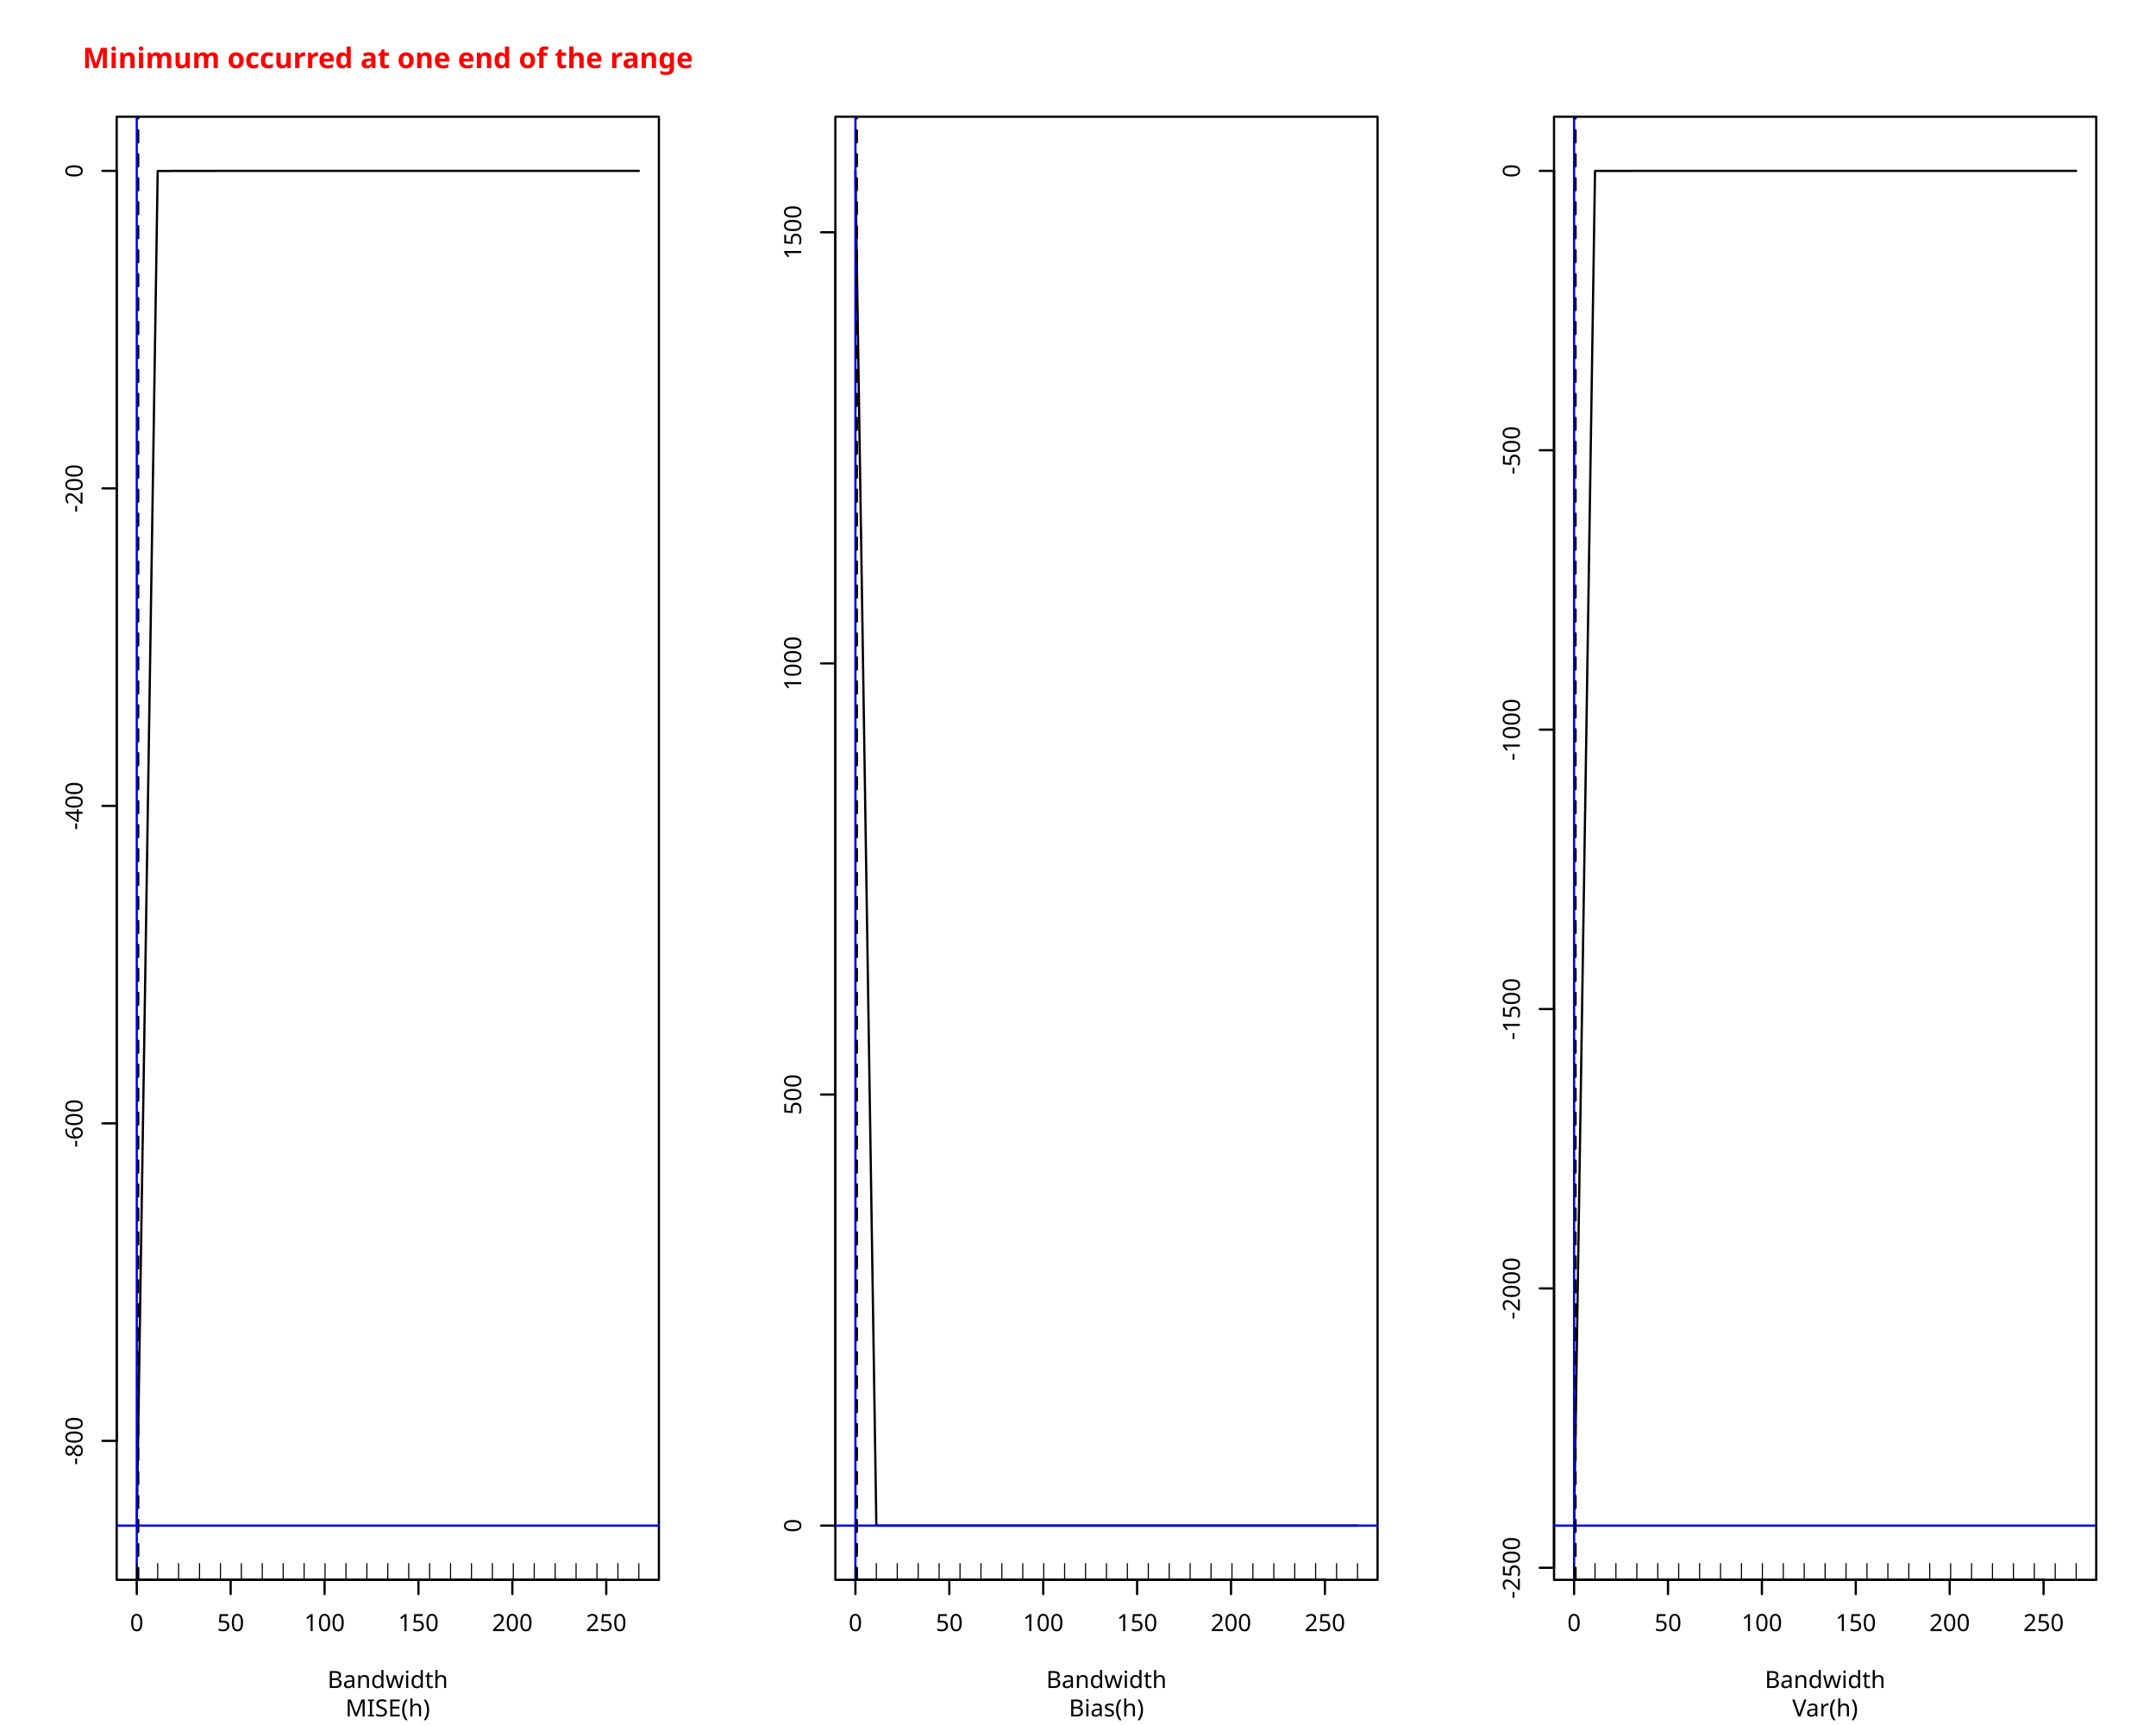
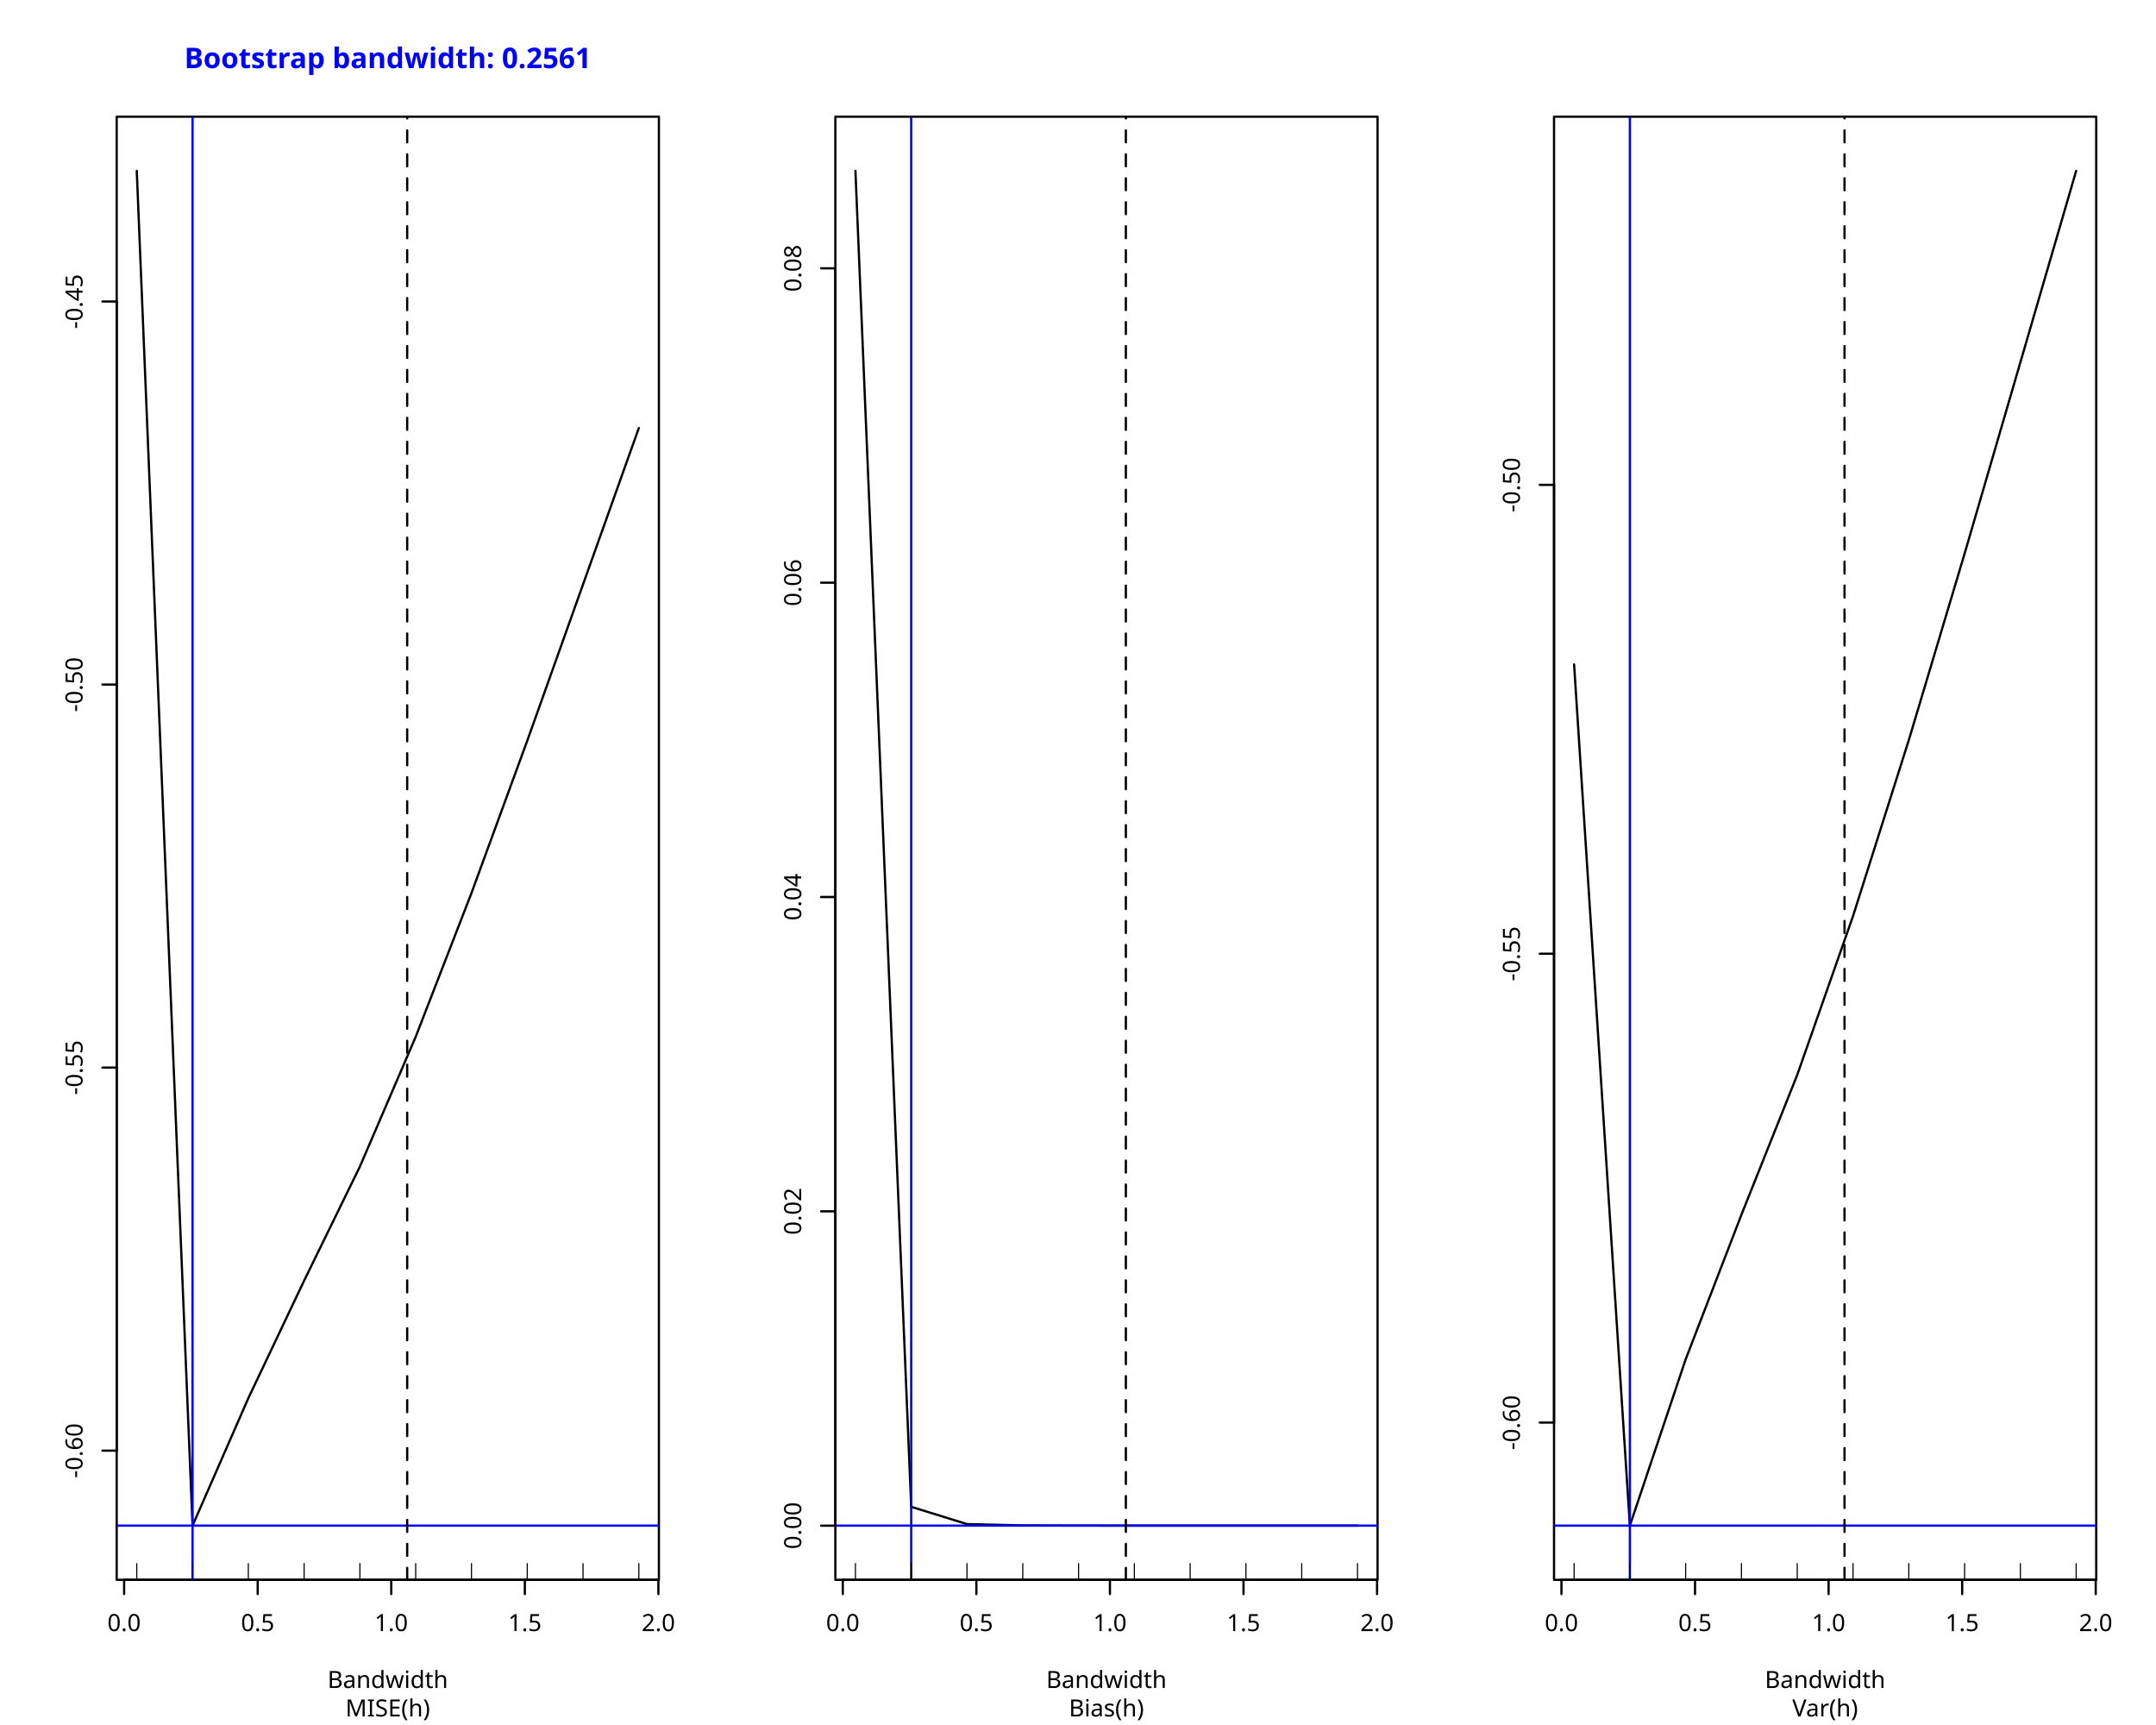
<svg xmlns="http://www.w3.org/2000/svg" class="svglite" data-engine-version="2.0" width="720.00pt" height="576.00pt" viewBox="0 0 720.00 576.00">
  <defs>
    <style type="text/css">
    .svglite line, .svglite polyline, .svglite polygon, .svglite path, .svglite rect, .svglite circle {
      fill: none;
      stroke: #000000;
      stroke-linecap: round;
      stroke-linejoin: round;
      stroke-miterlimit: 10.00;
    }
  </style>
  </defs>
  <rect width="100%" height="100%" style="stroke: none; fill: #FFFFFF;" />
  <defs>
    <clipPath id="cpMC4wMHw3MjAuMDB8MC4wMHw1NzYuMDA=">
      <rect x="0.00" y="0.00" width="720.00" height="576.00" />
    </clipPath>
  </defs>
  <g clip-path="url(#cpMC4wMHw3MjAuMDB8MC4wMHw1NzYuMDA=)">
</g>
  <defs>
    <clipPath id="cpMzguOTd8MjIwLjA0fDM4Ljk3fDUyNy41Mw==">
      <rect x="38.97" y="38.97" width="181.08" height="488.56" />
    </clipPath>
  </defs>
  <g clip-path="url(#cpMzguOTd8MjIwLjA0fDM4Ljk3fDUyNy41Mw==)">
-     <polyline points="45.67,509.43 52.66,57.10 59.64,57.07 66.63,57.07 73.62,57.06 80.60,57.06 87.59,57.06 94.57,57.06 101.56,57.06 108.55,57.06 115.53,57.06 122.52,57.06 129.50,57.06 136.49,57.06 143.48,57.06 150.46,57.06 157.45,57.06 164.43,57.06 171.42,57.06 178.41,57.06 185.39,57.06 192.38,57.06 199.36,57.06 206.35,57.06 213.34,57.06 " style="stroke-width: 0.75;" />
-   </g>
-   <g clip-path="url(#cpMC4wMHw3MjAuMDB8MC4wMHw1NzYuMDA=)">
-     <line x1="45.67" y1="527.53" x2="202.46" y2="527.53" style="stroke-width: 0.75;" />
-     <line x1="45.67" y1="527.53" x2="45.67" y2="532.28" style="stroke-width: 0.75;" />
-     <line x1="77.03" y1="527.53" x2="77.03" y2="532.28" style="stroke-width: 0.75;" />
-     <line x1="108.39" y1="527.53" x2="108.39" y2="532.28" style="stroke-width: 0.75;" />
-     <line x1="139.74" y1="527.53" x2="139.74" y2="532.28" style="stroke-width: 0.75;" />
-     <line x1="171.10" y1="527.53" x2="171.10" y2="532.28" style="stroke-width: 0.75;" />
-     <line x1="202.46" y1="527.53" x2="202.46" y2="532.28" style="stroke-width: 0.75;" />
-     <text x="45.67" y="544.64" text-anchor="middle" style="font-size: 7.92px; font-family: sans;" textLength="4.41px" lengthAdjust="spacingAndGlyphs">0</text>
-     <text x="77.03" y="544.64" text-anchor="middle" style="font-size: 7.92px; font-family: sans;" textLength="8.81px" lengthAdjust="spacingAndGlyphs">50</text>
-     <text x="108.39" y="544.64" text-anchor="middle" style="font-size: 7.92px; font-family: sans;" textLength="13.22px" lengthAdjust="spacingAndGlyphs">100</text>
-     <text x="139.74" y="544.64" text-anchor="middle" style="font-size: 7.92px; font-family: sans;" textLength="13.22px" lengthAdjust="spacingAndGlyphs">150</text>
-     <text x="171.10" y="544.64" text-anchor="middle" style="font-size: 7.92px; font-family: sans;" textLength="13.22px" lengthAdjust="spacingAndGlyphs">200</text>
-     <text x="202.46" y="544.64" text-anchor="middle" style="font-size: 7.92px; font-family: sans;" textLength="13.22px" lengthAdjust="spacingAndGlyphs">250</text>
-     <line x1="38.97" y1="481.13" x2="38.97" y2="57.06" style="stroke-width: 0.75;" />
-     <line x1="38.97" y1="481.13" x2="34.21" y2="481.13" style="stroke-width: 0.75;" />
-     <line x1="38.97" y1="375.11" x2="34.21" y2="375.11" style="stroke-width: 0.75;" />
-     <line x1="38.97" y1="269.10" x2="34.21" y2="269.10" style="stroke-width: 0.75;" />
-     <line x1="38.97" y1="163.08" x2="34.21" y2="163.08" style="stroke-width: 0.75;" />
-     <line x1="38.97" y1="57.06" x2="34.21" y2="57.06" style="stroke-width: 0.75;" />
-     <text transform="translate(27.56,481.13) rotate(-90)" text-anchor="middle" style="font-size: 7.92px; font-family: sans;" textLength="15.85px" lengthAdjust="spacingAndGlyphs">-800</text>
-     <text transform="translate(27.56,375.11) rotate(-90)" text-anchor="middle" style="font-size: 7.92px; font-family: sans;" textLength="15.85px" lengthAdjust="spacingAndGlyphs">-600</text>
-     <text transform="translate(27.56,269.10) rotate(-90)" text-anchor="middle" style="font-size: 7.92px; font-family: sans;" textLength="15.85px" lengthAdjust="spacingAndGlyphs">-400</text>
-     <text transform="translate(27.56,163.08) rotate(-90)" text-anchor="middle" style="font-size: 7.92px; font-family: sans;" textLength="15.85px" lengthAdjust="spacingAndGlyphs">-200</text>
-     <text transform="translate(27.56,57.06) rotate(-90)" text-anchor="middle" style="font-size: 7.92px; font-family: sans;" textLength="4.41px" lengthAdjust="spacingAndGlyphs">0</text>
+     <polyline points="45.67,57.06 64.30,509.43 82.93,466.88 101.56,427.63 120.19,389.53 138.82,346.21 157.45,298.20 176.08,247.33 194.71,195.13 213.34,142.92 " style="stroke-width: 0.75;" />
+   </g>
+   <g clip-path="url(#cpMC4wMHw3MjAuMDB8MC4wMHw1NzYuMDA=)">
+     <line x1="41.45" y1="527.53" x2="219.87" y2="527.53" style="stroke-width: 0.75;" />
+     <line x1="41.45" y1="527.53" x2="41.45" y2="532.28" style="stroke-width: 0.75;" />
+     <line x1="86.06" y1="527.53" x2="86.06" y2="532.28" style="stroke-width: 0.75;" />
+     <line x1="130.66" y1="527.53" x2="130.66" y2="532.28" style="stroke-width: 0.75;" />
+     <line x1="175.27" y1="527.53" x2="175.27" y2="532.28" style="stroke-width: 0.75;" />
+     <line x1="219.87" y1="527.53" x2="219.87" y2="532.28" style="stroke-width: 0.75;" />
+     <text x="41.45" y="544.64" text-anchor="middle" style="font-size: 7.92px; font-family: sans;" textLength="11.01px" lengthAdjust="spacingAndGlyphs">0.0</text>
+     <text x="86.06" y="544.64" text-anchor="middle" style="font-size: 7.92px; font-family: sans;" textLength="11.01px" lengthAdjust="spacingAndGlyphs">0.5</text>
+     <text x="130.66" y="544.64" text-anchor="middle" style="font-size: 7.92px; font-family: sans;" textLength="11.01px" lengthAdjust="spacingAndGlyphs">1.0</text>
+     <text x="175.27" y="544.64" text-anchor="middle" style="font-size: 7.92px; font-family: sans;" textLength="11.01px" lengthAdjust="spacingAndGlyphs">1.5</text>
+     <text x="219.87" y="544.64" text-anchor="middle" style="font-size: 7.92px; font-family: sans;" textLength="11.01px" lengthAdjust="spacingAndGlyphs">2.0</text>
+     <line x1="38.97" y1="484.38" x2="38.97" y2="100.68" style="stroke-width: 0.75;" />
+     <line x1="38.97" y1="484.38" x2="34.21" y2="484.38" style="stroke-width: 0.75;" />
+     <line x1="38.97" y1="356.48" x2="34.21" y2="356.48" style="stroke-width: 0.75;" />
+     <line x1="38.97" y1="228.58" x2="34.21" y2="228.58" style="stroke-width: 0.75;" />
+     <line x1="38.97" y1="100.68" x2="34.21" y2="100.68" style="stroke-width: 0.75;" />
+     <text transform="translate(27.56,484.38) rotate(-90)" text-anchor="middle" style="font-size: 7.92px; font-family: sans;" textLength="18.05px" lengthAdjust="spacingAndGlyphs">-0.60</text>
+     <text transform="translate(27.56,356.48) rotate(-90)" text-anchor="middle" style="font-size: 7.92px; font-family: sans;" textLength="18.05px" lengthAdjust="spacingAndGlyphs">-0.55</text>
+     <text transform="translate(27.56,228.58) rotate(-90)" text-anchor="middle" style="font-size: 7.92px; font-family: sans;" textLength="18.05px" lengthAdjust="spacingAndGlyphs">-0.50</text>
+     <text transform="translate(27.56,100.68) rotate(-90)" text-anchor="middle" style="font-size: 7.92px; font-family: sans;" textLength="18.05px" lengthAdjust="spacingAndGlyphs">-0.45</text>
    <polygon points="38.97,527.53 220.04,527.53 220.04,38.97 38.97,38.97 " style="stroke-width: 0.75; fill: none;" />
  </g>
  <defs>
    <clipPath id="cpMC4wMHwyNDAuMDB8MC4wMHw1NzYuMDA=">
      <rect x="0.00" y="0.00" width="240.00" height="576.00" />
    </clipPath>
  </defs>
  <g clip-path="url(#cpMC4wMHwyNDAuMDB8MC4wMHw1NzYuMDA=)">
    <text x="129.50" y="573.15" text-anchor="middle" style="font-size: 7.92px; font-family: sans;" textLength="29.05px" lengthAdjust="spacingAndGlyphs">MISE(h)</text>
    <text x="129.50" y="563.64" text-anchor="middle" style="font-size: 7.92px; font-family: sans;" textLength="36.99px" lengthAdjust="spacingAndGlyphs">Bandwidth</text>
  </g>
  <g clip-path="url(#cpMzguOTd8MjIwLjA0fDM4Ljk3fDUyNy41Mw==)">
    <line x1="38.97" y1="509.43" x2="220.04" y2="509.43" style="stroke-width: 0.75; stroke: #0000FF;" />
-     <line x1="45.67" y1="527.53" x2="45.67" y2="38.97" style="stroke-width: 0.75; stroke: #0000FF;" />
-     <line x1="46.16" y1="527.53" x2="46.16" y2="38.97" style="stroke-width: 0.75; stroke-dasharray: 4.00,4.00;" />
+     <line x1="64.30" y1="527.53" x2="64.30" y2="38.97" style="stroke-width: 0.75; stroke: #0000FF;" />
+     <line x1="135.98" y1="527.53" x2="135.98" y2="38.97" style="stroke-width: 0.75; stroke-dasharray: 4.00,4.00;" />
  </g>
  <g clip-path="url(#cpMC4wMHw3MjAuMDB8MC4wMHw1NzYuMDA=)">
    <line x1="45.67" y1="527.53" x2="45.67" y2="522.10" style="stroke-width: 0.38;" />
-     <line x1="52.66" y1="527.53" x2="52.66" y2="522.10" style="stroke-width: 0.38;" />
-     <line x1="59.64" y1="527.53" x2="59.64" y2="522.10" style="stroke-width: 0.38;" />
-     <line x1="66.63" y1="527.53" x2="66.63" y2="522.10" style="stroke-width: 0.38;" />
-     <line x1="73.62" y1="527.53" x2="73.62" y2="522.10" style="stroke-width: 0.38;" />
-     <line x1="80.60" y1="527.53" x2="80.60" y2="522.10" style="stroke-width: 0.38;" />
-     <line x1="87.59" y1="527.53" x2="87.59" y2="522.10" style="stroke-width: 0.38;" />
-     <line x1="94.57" y1="527.53" x2="94.57" y2="522.10" style="stroke-width: 0.38;" />
+     <line x1="64.30" y1="527.53" x2="64.30" y2="522.10" style="stroke-width: 0.38;" />
+     <line x1="82.93" y1="527.53" x2="82.93" y2="522.10" style="stroke-width: 0.38;" />
    <line x1="101.56" y1="527.53" x2="101.56" y2="522.10" style="stroke-width: 0.38;" />
-     <line x1="108.55" y1="527.53" x2="108.55" y2="522.10" style="stroke-width: 0.38;" />
-     <line x1="115.53" y1="527.53" x2="115.53" y2="522.10" style="stroke-width: 0.38;" />
-     <line x1="122.52" y1="527.53" x2="122.52" y2="522.10" style="stroke-width: 0.38;" />
-     <line x1="129.50" y1="527.53" x2="129.50" y2="522.10" style="stroke-width: 0.38;" />
-     <line x1="136.49" y1="527.53" x2="136.49" y2="522.10" style="stroke-width: 0.38;" />
-     <line x1="143.48" y1="527.53" x2="143.48" y2="522.10" style="stroke-width: 0.38;" />
-     <line x1="150.46" y1="527.53" x2="150.46" y2="522.10" style="stroke-width: 0.38;" />
+     <line x1="120.19" y1="527.53" x2="120.19" y2="522.10" style="stroke-width: 0.38;" />
+     <line x1="138.82" y1="527.53" x2="138.82" y2="522.10" style="stroke-width: 0.38;" />
    <line x1="157.45" y1="527.53" x2="157.45" y2="522.10" style="stroke-width: 0.38;" />
-     <line x1="164.43" y1="527.53" x2="164.43" y2="522.10" style="stroke-width: 0.38;" />
-     <line x1="171.42" y1="527.53" x2="171.42" y2="522.10" style="stroke-width: 0.38;" />
-     <line x1="178.41" y1="527.53" x2="178.41" y2="522.10" style="stroke-width: 0.38;" />
-     <line x1="185.39" y1="527.53" x2="185.39" y2="522.10" style="stroke-width: 0.38;" />
-     <line x1="192.38" y1="527.53" x2="192.38" y2="522.10" style="stroke-width: 0.38;" />
-     <line x1="199.36" y1="527.53" x2="199.36" y2="522.10" style="stroke-width: 0.38;" />
-     <line x1="206.35" y1="527.53" x2="206.35" y2="522.10" style="stroke-width: 0.38;" />
+     <line x1="176.08" y1="527.53" x2="176.08" y2="522.10" style="stroke-width: 0.38;" />
+     <line x1="194.71" y1="527.53" x2="194.71" y2="522.10" style="stroke-width: 0.38;" />
    <line x1="213.34" y1="527.53" x2="213.34" y2="522.10" style="stroke-width: 0.38;" />
  </g>
  <g clip-path="url(#cpMC4wMHwyNDAuMDB8MC4wMHw1NzYuMDA=)">
-     <text x="129.50" y="22.75" text-anchor="middle" style="font-size: 9.50px; font-weight: bold; fill: #FF0000; font-family: sans;" textLength="179.11px" lengthAdjust="spacingAndGlyphs">Minimum occurred at one end of the range</text>
+     <text x="129.50" y="22.75" text-anchor="middle" style="font-size: 9.50px; font-weight: bold; fill: #0000FF; font-family: sans;" textLength="121.01px" lengthAdjust="spacingAndGlyphs">Bootstrap bandwidth: 0.2561</text>
  </g>
  <defs>
    <clipPath id="cpMjc4Ljk3fDQ2MC4wNHwzOC45N3w1MjcuNTM=">
      <rect x="278.97" y="38.97" width="181.08" height="488.56" />
    </clipPath>
  </defs>
  <g clip-path="url(#cpMjc4Ljk3fDQ2MC4wNHwzOC45N3w1MjcuNTM=)">
-     <polyline points="285.67,57.06 292.66,509.43 299.64,509.43 306.63,509.43 313.62,509.43 320.60,509.43 327.59,509.43 334.57,509.43 341.56,509.43 348.55,509.43 355.53,509.43 362.52,509.43 369.50,509.43 376.49,509.43 383.48,509.43 390.46,509.43 397.45,509.43 404.43,509.43 411.42,509.43 418.41,509.43 425.39,509.43 432.38,509.43 439.36,509.43 446.35,509.43 453.34,509.43 " style="stroke-width: 0.75;" />
-   </g>
-   <g clip-path="url(#cpMC4wMHw3MjAuMDB8MC4wMHw1NzYuMDA=)">
-     <line x1="285.67" y1="527.53" x2="442.46" y2="527.53" style="stroke-width: 0.75;" />
-     <line x1="285.67" y1="527.53" x2="285.67" y2="532.28" style="stroke-width: 0.75;" />
-     <line x1="317.03" y1="527.53" x2="317.03" y2="532.28" style="stroke-width: 0.75;" />
-     <line x1="348.39" y1="527.53" x2="348.39" y2="532.28" style="stroke-width: 0.75;" />
-     <line x1="379.74" y1="527.53" x2="379.74" y2="532.28" style="stroke-width: 0.75;" />
-     <line x1="411.10" y1="527.53" x2="411.10" y2="532.28" style="stroke-width: 0.75;" />
-     <line x1="442.46" y1="527.53" x2="442.46" y2="532.28" style="stroke-width: 0.75;" />
-     <text x="285.67" y="544.64" text-anchor="middle" style="font-size: 7.92px; font-family: sans;" textLength="4.41px" lengthAdjust="spacingAndGlyphs">0</text>
-     <text x="317.03" y="544.64" text-anchor="middle" style="font-size: 7.92px; font-family: sans;" textLength="8.81px" lengthAdjust="spacingAndGlyphs">50</text>
-     <text x="348.39" y="544.64" text-anchor="middle" style="font-size: 7.92px; font-family: sans;" textLength="13.22px" lengthAdjust="spacingAndGlyphs">100</text>
-     <text x="379.74" y="544.64" text-anchor="middle" style="font-size: 7.92px; font-family: sans;" textLength="13.22px" lengthAdjust="spacingAndGlyphs">150</text>
-     <text x="411.10" y="544.64" text-anchor="middle" style="font-size: 7.92px; font-family: sans;" textLength="13.22px" lengthAdjust="spacingAndGlyphs">200</text>
-     <text x="442.46" y="544.64" text-anchor="middle" style="font-size: 7.92px; font-family: sans;" textLength="13.22px" lengthAdjust="spacingAndGlyphs">250</text>
-     <line x1="278.97" y1="509.43" x2="278.97" y2="77.56" style="stroke-width: 0.75;" />
-     <line x1="278.97" y1="509.43" x2="274.21" y2="509.43" style="stroke-width: 0.75;" />
-     <line x1="278.97" y1="365.48" x2="274.21" y2="365.48" style="stroke-width: 0.75;" />
-     <line x1="278.97" y1="221.52" x2="274.21" y2="221.52" style="stroke-width: 0.75;" />
-     <line x1="278.97" y1="77.56" x2="274.21" y2="77.56" style="stroke-width: 0.75;" />
-     <text transform="translate(267.56,509.43) rotate(-90)" text-anchor="middle" style="font-size: 7.92px; font-family: sans;" textLength="4.41px" lengthAdjust="spacingAndGlyphs">0</text>
-     <text transform="translate(267.56,365.48) rotate(-90)" text-anchor="middle" style="font-size: 7.92px; font-family: sans;" textLength="13.22px" lengthAdjust="spacingAndGlyphs">500</text>
-     <text transform="translate(267.56,221.52) rotate(-90)" text-anchor="middle" style="font-size: 7.92px; font-family: sans;" textLength="17.62px" lengthAdjust="spacingAndGlyphs">1000</text>
-     <text transform="translate(267.56,77.56) rotate(-90)" text-anchor="middle" style="font-size: 7.92px; font-family: sans;" textLength="17.62px" lengthAdjust="spacingAndGlyphs">1500</text>
+     <polyline points="285.67,57.06 304.30,503.14 322.93,508.92 341.56,509.36 360.19,509.41 378.82,509.42 397.45,509.43 416.08,509.43 434.71,509.43 453.34,509.43 " style="stroke-width: 0.75;" />
+   </g>
+   <g clip-path="url(#cpMC4wMHw3MjAuMDB8MC4wMHw1NzYuMDA=)">
+     <line x1="281.45" y1="527.53" x2="459.87" y2="527.53" style="stroke-width: 0.75;" />
+     <line x1="281.45" y1="527.53" x2="281.45" y2="532.28" style="stroke-width: 0.75;" />
+     <line x1="326.06" y1="527.53" x2="326.06" y2="532.28" style="stroke-width: 0.75;" />
+     <line x1="370.66" y1="527.53" x2="370.66" y2="532.28" style="stroke-width: 0.75;" />
+     <line x1="415.27" y1="527.53" x2="415.27" y2="532.28" style="stroke-width: 0.75;" />
+     <line x1="459.87" y1="527.53" x2="459.87" y2="532.28" style="stroke-width: 0.75;" />
+     <text x="281.45" y="544.64" text-anchor="middle" style="font-size: 7.92px; font-family: sans;" textLength="11.01px" lengthAdjust="spacingAndGlyphs">0.0</text>
+     <text x="326.06" y="544.64" text-anchor="middle" style="font-size: 7.92px; font-family: sans;" textLength="11.01px" lengthAdjust="spacingAndGlyphs">0.5</text>
+     <text x="370.66" y="544.64" text-anchor="middle" style="font-size: 7.92px; font-family: sans;" textLength="11.01px" lengthAdjust="spacingAndGlyphs">1.0</text>
+     <text x="415.27" y="544.64" text-anchor="middle" style="font-size: 7.92px; font-family: sans;" textLength="11.01px" lengthAdjust="spacingAndGlyphs">1.5</text>
+     <text x="459.87" y="544.64" text-anchor="middle" style="font-size: 7.92px; font-family: sans;" textLength="11.01px" lengthAdjust="spacingAndGlyphs">2.0</text>
+     <line x1="278.97" y1="509.44" x2="278.97" y2="89.59" style="stroke-width: 0.75;" />
+     <line x1="278.97" y1="509.44" x2="274.21" y2="509.44" style="stroke-width: 0.75;" />
+     <line x1="278.97" y1="404.48" x2="274.21" y2="404.48" style="stroke-width: 0.75;" />
+     <line x1="278.97" y1="299.52" x2="274.21" y2="299.52" style="stroke-width: 0.75;" />
+     <line x1="278.97" y1="194.56" x2="274.21" y2="194.56" style="stroke-width: 0.75;" />
+     <line x1="278.97" y1="89.59" x2="274.21" y2="89.59" style="stroke-width: 0.75;" />
+     <text transform="translate(267.56,509.44) rotate(-90)" text-anchor="middle" style="font-size: 7.92px; font-family: sans;" textLength="15.42px" lengthAdjust="spacingAndGlyphs">0.00</text>
+     <text transform="translate(267.56,404.48) rotate(-90)" text-anchor="middle" style="font-size: 7.92px; font-family: sans;" textLength="15.42px" lengthAdjust="spacingAndGlyphs">0.02</text>
+     <text transform="translate(267.56,299.52) rotate(-90)" text-anchor="middle" style="font-size: 7.92px; font-family: sans;" textLength="15.42px" lengthAdjust="spacingAndGlyphs">0.04</text>
+     <text transform="translate(267.56,194.56) rotate(-90)" text-anchor="middle" style="font-size: 7.92px; font-family: sans;" textLength="15.42px" lengthAdjust="spacingAndGlyphs">0.06</text>
+     <text transform="translate(267.56,89.59) rotate(-90)" text-anchor="middle" style="font-size: 7.92px; font-family: sans;" textLength="15.42px" lengthAdjust="spacingAndGlyphs">0.08</text>
    <polygon points="278.97,527.53 460.04,527.53 460.04,38.97 278.97,38.97 " style="stroke-width: 0.75; fill: none;" />
  </g>
  <defs>
    <clipPath id="cpMjQwLjAwfDQ4MC4wMHwwLjAwfDU3Ni4wMA==">
      <rect x="240.00" y="0.00" width="240.00" height="576.00" />
    </clipPath>
  </defs>
  <g clip-path="url(#cpMjQwLjAwfDQ4MC4wMHwwLjAwfDU3Ni4wMA==)">
    <text x="369.50" y="573.15" text-anchor="middle" style="font-size: 7.92px; font-family: sans;" textLength="25.09px" lengthAdjust="spacingAndGlyphs">Bias(h)</text>
    <text x="369.50" y="563.64" text-anchor="middle" style="font-size: 7.92px; font-family: sans;" textLength="36.99px" lengthAdjust="spacingAndGlyphs">Bandwidth</text>
  </g>
  <g clip-path="url(#cpMjc4Ljk3fDQ2MC4wNHwzOC45N3w1MjcuNTM=)">
    <line x1="278.97" y1="509.43" x2="460.04" y2="509.43" style="stroke-width: 0.75; stroke: #0000FF;" />
-     <line x1="285.67" y1="527.53" x2="285.67" y2="38.97" style="stroke-width: 0.75; stroke: #0000FF;" />
-     <line x1="286.16" y1="527.53" x2="286.16" y2="38.97" style="stroke-width: 0.75; stroke-dasharray: 4.00,4.00;" />
+     <line x1="304.30" y1="527.53" x2="304.30" y2="38.97" style="stroke-width: 0.75; stroke: #0000FF;" />
+     <line x1="375.98" y1="527.53" x2="375.98" y2="38.97" style="stroke-width: 0.75; stroke-dasharray: 4.00,4.00;" />
  </g>
  <g clip-path="url(#cpMC4wMHw3MjAuMDB8MC4wMHw1NzYuMDA=)">
    <line x1="285.67" y1="527.53" x2="285.67" y2="522.10" style="stroke-width: 0.38;" />
-     <line x1="292.66" y1="527.53" x2="292.66" y2="522.10" style="stroke-width: 0.38;" />
-     <line x1="299.64" y1="527.53" x2="299.64" y2="522.10" style="stroke-width: 0.38;" />
-     <line x1="306.63" y1="527.53" x2="306.63" y2="522.10" style="stroke-width: 0.38;" />
-     <line x1="313.62" y1="527.53" x2="313.62" y2="522.10" style="stroke-width: 0.38;" />
-     <line x1="320.60" y1="527.53" x2="320.60" y2="522.10" style="stroke-width: 0.38;" />
-     <line x1="327.59" y1="527.53" x2="327.59" y2="522.10" style="stroke-width: 0.38;" />
-     <line x1="334.57" y1="527.53" x2="334.57" y2="522.10" style="stroke-width: 0.38;" />
+     <line x1="304.30" y1="527.53" x2="304.30" y2="522.10" style="stroke-width: 0.38;" />
+     <line x1="322.93" y1="527.53" x2="322.93" y2="522.10" style="stroke-width: 0.38;" />
    <line x1="341.56" y1="527.53" x2="341.56" y2="522.10" style="stroke-width: 0.38;" />
-     <line x1="348.55" y1="527.53" x2="348.55" y2="522.10" style="stroke-width: 0.38;" />
-     <line x1="355.53" y1="527.53" x2="355.53" y2="522.10" style="stroke-width: 0.38;" />
-     <line x1="362.52" y1="527.53" x2="362.52" y2="522.10" style="stroke-width: 0.38;" />
-     <line x1="369.50" y1="527.53" x2="369.50" y2="522.10" style="stroke-width: 0.38;" />
-     <line x1="376.49" y1="527.53" x2="376.49" y2="522.10" style="stroke-width: 0.38;" />
-     <line x1="383.48" y1="527.53" x2="383.48" y2="522.10" style="stroke-width: 0.38;" />
-     <line x1="390.46" y1="527.53" x2="390.46" y2="522.10" style="stroke-width: 0.38;" />
+     <line x1="360.19" y1="527.53" x2="360.19" y2="522.10" style="stroke-width: 0.38;" />
+     <line x1="378.82" y1="527.53" x2="378.82" y2="522.10" style="stroke-width: 0.38;" />
    <line x1="397.45" y1="527.53" x2="397.45" y2="522.10" style="stroke-width: 0.38;" />
-     <line x1="404.43" y1="527.53" x2="404.43" y2="522.10" style="stroke-width: 0.38;" />
-     <line x1="411.42" y1="527.53" x2="411.42" y2="522.10" style="stroke-width: 0.38;" />
-     <line x1="418.41" y1="527.53" x2="418.41" y2="522.10" style="stroke-width: 0.38;" />
-     <line x1="425.39" y1="527.53" x2="425.39" y2="522.10" style="stroke-width: 0.38;" />
-     <line x1="432.38" y1="527.53" x2="432.38" y2="522.10" style="stroke-width: 0.38;" />
-     <line x1="439.36" y1="527.53" x2="439.36" y2="522.10" style="stroke-width: 0.38;" />
-     <line x1="446.35" y1="527.53" x2="446.35" y2="522.10" style="stroke-width: 0.38;" />
+     <line x1="416.08" y1="527.53" x2="416.08" y2="522.10" style="stroke-width: 0.38;" />
+     <line x1="434.71" y1="527.53" x2="434.71" y2="522.10" style="stroke-width: 0.38;" />
    <line x1="453.34" y1="527.53" x2="453.34" y2="522.10" style="stroke-width: 0.38;" />
  </g>
  <defs>
    <clipPath id="cpNTE4Ljk3fDcwMC4wNHwzOC45N3w1MjcuNTM=">
      <rect x="518.97" y="38.97" width="181.08" height="488.56" />
    </clipPath>
  </defs>
  <g clip-path="url(#cpNTE4Ljk3fDcwMC4wNHwzOC45N3w1MjcuNTM=)">
-     <polyline points="525.67,509.43 532.66,57.08 539.64,57.07 546.63,57.06 553.62,57.06 560.60,57.06 567.59,57.06 574.57,57.06 581.56,57.06 588.55,57.06 595.53,57.06 602.52,57.06 609.50,57.06 616.49,57.06 623.48,57.06 630.46,57.06 637.45,57.06 644.43,57.06 651.42,57.06 658.41,57.06 665.39,57.06 672.38,57.06 679.36,57.06 686.35,57.06 693.34,57.06 " style="stroke-width: 0.75;" />
-   </g>
-   <g clip-path="url(#cpMC4wMHw3MjAuMDB8MC4wMHw1NzYuMDA=)">
-     <line x1="525.67" y1="527.53" x2="682.46" y2="527.53" style="stroke-width: 0.75;" />
-     <line x1="525.67" y1="527.53" x2="525.67" y2="532.28" style="stroke-width: 0.75;" />
-     <line x1="557.03" y1="527.53" x2="557.03" y2="532.28" style="stroke-width: 0.75;" />
-     <line x1="588.39" y1="527.53" x2="588.39" y2="532.28" style="stroke-width: 0.75;" />
-     <line x1="619.74" y1="527.53" x2="619.74" y2="532.28" style="stroke-width: 0.75;" />
-     <line x1="651.10" y1="527.53" x2="651.10" y2="532.28" style="stroke-width: 0.75;" />
-     <line x1="682.46" y1="527.53" x2="682.46" y2="532.28" style="stroke-width: 0.75;" />
-     <text x="525.67" y="544.64" text-anchor="middle" style="font-size: 7.92px; font-family: sans;" textLength="4.41px" lengthAdjust="spacingAndGlyphs">0</text>
-     <text x="557.03" y="544.64" text-anchor="middle" style="font-size: 7.92px; font-family: sans;" textLength="8.81px" lengthAdjust="spacingAndGlyphs">50</text>
-     <text x="588.39" y="544.64" text-anchor="middle" style="font-size: 7.92px; font-family: sans;" textLength="13.22px" lengthAdjust="spacingAndGlyphs">100</text>
-     <text x="619.74" y="544.64" text-anchor="middle" style="font-size: 7.92px; font-family: sans;" textLength="13.22px" lengthAdjust="spacingAndGlyphs">150</text>
-     <text x="651.10" y="544.64" text-anchor="middle" style="font-size: 7.92px; font-family: sans;" textLength="13.22px" lengthAdjust="spacingAndGlyphs">200</text>
-     <text x="682.46" y="544.64" text-anchor="middle" style="font-size: 7.92px; font-family: sans;" textLength="13.22px" lengthAdjust="spacingAndGlyphs">250</text>
-     <line x1="518.97" y1="523.50" x2="518.97" y2="57.06" style="stroke-width: 0.75;" />
-     <line x1="518.97" y1="523.50" x2="514.21" y2="523.50" style="stroke-width: 0.75;" />
-     <line x1="518.97" y1="430.22" x2="514.21" y2="430.22" style="stroke-width: 0.75;" />
-     <line x1="518.97" y1="336.93" x2="514.21" y2="336.93" style="stroke-width: 0.75;" />
-     <line x1="518.97" y1="243.64" x2="514.21" y2="243.64" style="stroke-width: 0.75;" />
-     <line x1="518.97" y1="150.35" x2="514.21" y2="150.35" style="stroke-width: 0.75;" />
-     <line x1="518.97" y1="57.06" x2="514.21" y2="57.06" style="stroke-width: 0.75;" />
-     <text transform="translate(507.56,523.50) rotate(-90)" text-anchor="middle" style="font-size: 7.92px; font-family: sans;" textLength="20.26px" lengthAdjust="spacingAndGlyphs">-2500</text>
-     <text transform="translate(507.56,430.22) rotate(-90)" text-anchor="middle" style="font-size: 7.92px; font-family: sans;" textLength="20.26px" lengthAdjust="spacingAndGlyphs">-2000</text>
-     <text transform="translate(507.56,336.93) rotate(-90)" text-anchor="middle" style="font-size: 7.92px; font-family: sans;" textLength="20.26px" lengthAdjust="spacingAndGlyphs">-1500</text>
-     <text transform="translate(507.56,243.64) rotate(-90)" text-anchor="middle" style="font-size: 7.92px; font-family: sans;" textLength="20.26px" lengthAdjust="spacingAndGlyphs">-1000</text>
-     <text transform="translate(507.56,150.35) rotate(-90)" text-anchor="middle" style="font-size: 7.92px; font-family: sans;" textLength="15.85px" lengthAdjust="spacingAndGlyphs">-500</text>
-     <text transform="translate(507.56,57.06) rotate(-90)" text-anchor="middle" style="font-size: 7.92px; font-family: sans;" textLength="4.41px" lengthAdjust="spacingAndGlyphs">0</text>
+     <polyline points="525.67,221.86 544.30,509.43 562.93,453.90 581.56,405.59 600.19,358.93 618.82,305.90 637.45,247.13 656.08,184.87 674.71,120.98 693.34,57.06 " style="stroke-width: 0.75;" />
+   </g>
+   <g clip-path="url(#cpMC4wMHw3MjAuMDB8MC4wMHw1NzYuMDA=)">
+     <line x1="521.45" y1="527.53" x2="699.87" y2="527.53" style="stroke-width: 0.75;" />
+     <line x1="521.45" y1="527.53" x2="521.45" y2="532.28" style="stroke-width: 0.75;" />
+     <line x1="566.06" y1="527.53" x2="566.06" y2="532.28" style="stroke-width: 0.75;" />
+     <line x1="610.66" y1="527.53" x2="610.66" y2="532.28" style="stroke-width: 0.75;" />
+     <line x1="655.27" y1="527.53" x2="655.27" y2="532.28" style="stroke-width: 0.75;" />
+     <line x1="699.87" y1="527.53" x2="699.87" y2="532.28" style="stroke-width: 0.75;" />
+     <text x="521.45" y="544.64" text-anchor="middle" style="font-size: 7.92px; font-family: sans;" textLength="11.01px" lengthAdjust="spacingAndGlyphs">0.0</text>
+     <text x="566.06" y="544.64" text-anchor="middle" style="font-size: 7.92px; font-family: sans;" textLength="11.01px" lengthAdjust="spacingAndGlyphs">0.5</text>
+     <text x="610.66" y="544.64" text-anchor="middle" style="font-size: 7.92px; font-family: sans;" textLength="11.01px" lengthAdjust="spacingAndGlyphs">1.0</text>
+     <text x="655.27" y="544.64" text-anchor="middle" style="font-size: 7.92px; font-family: sans;" textLength="11.01px" lengthAdjust="spacingAndGlyphs">1.5</text>
+     <text x="699.87" y="544.64" text-anchor="middle" style="font-size: 7.92px; font-family: sans;" textLength="11.01px" lengthAdjust="spacingAndGlyphs">2.0</text>
+     <line x1="518.97" y1="475.01" x2="518.97" y2="161.91" style="stroke-width: 0.75;" />
+     <line x1="518.97" y1="475.01" x2="514.21" y2="475.01" style="stroke-width: 0.75;" />
+     <line x1="518.97" y1="318.46" x2="514.21" y2="318.46" style="stroke-width: 0.75;" />
+     <line x1="518.97" y1="161.91" x2="514.21" y2="161.91" style="stroke-width: 0.75;" />
+     <text transform="translate(507.56,475.01) rotate(-90)" text-anchor="middle" style="font-size: 7.92px; font-family: sans;" textLength="18.05px" lengthAdjust="spacingAndGlyphs">-0.60</text>
+     <text transform="translate(507.56,318.46) rotate(-90)" text-anchor="middle" style="font-size: 7.92px; font-family: sans;" textLength="18.05px" lengthAdjust="spacingAndGlyphs">-0.55</text>
+     <text transform="translate(507.56,161.91) rotate(-90)" text-anchor="middle" style="font-size: 7.92px; font-family: sans;" textLength="18.05px" lengthAdjust="spacingAndGlyphs">-0.50</text>
    <polygon points="518.97,527.53 700.04,527.53 700.04,38.97 518.97,38.97 " style="stroke-width: 0.75; fill: none;" />
  </g>
  <defs>
    <clipPath id="cpNDgwLjAwfDcyMC4wMHwwLjAwfDU3Ni4wMA==">
      <rect x="480.00" y="0.00" width="240.00" height="576.00" />
    </clipPath>
  </defs>
  <g clip-path="url(#cpNDgwLjAwfDcyMC4wMHwwLjAwfDU3Ni4wMA==)">
    <text x="609.50" y="573.15" text-anchor="middle" style="font-size: 7.92px; font-family: sans;" textLength="22.01px" lengthAdjust="spacingAndGlyphs">Var(h)</text>
    <text x="609.50" y="563.64" text-anchor="middle" style="font-size: 7.92px; font-family: sans;" textLength="36.99px" lengthAdjust="spacingAndGlyphs">Bandwidth</text>
  </g>
  <g clip-path="url(#cpNTE4Ljk3fDcwMC4wNHwzOC45N3w1MjcuNTM=)">
    <line x1="518.97" y1="509.43" x2="700.04" y2="509.43" style="stroke-width: 0.75; stroke: #0000FF;" />
-     <line x1="525.67" y1="527.53" x2="525.67" y2="38.97" style="stroke-width: 0.75; stroke: #0000FF;" />
-     <line x1="526.16" y1="527.53" x2="526.16" y2="38.97" style="stroke-width: 0.75; stroke-dasharray: 4.00,4.00;" />
+     <line x1="544.30" y1="527.53" x2="544.30" y2="38.97" style="stroke-width: 0.75; stroke: #0000FF;" />
+     <line x1="615.98" y1="527.53" x2="615.98" y2="38.97" style="stroke-width: 0.75; stroke-dasharray: 4.00,4.00;" />
  </g>
  <g clip-path="url(#cpMC4wMHw3MjAuMDB8MC4wMHw1NzYuMDA=)">
    <line x1="525.67" y1="527.53" x2="525.67" y2="522.10" style="stroke-width: 0.38;" />
-     <line x1="532.66" y1="527.53" x2="532.66" y2="522.10" style="stroke-width: 0.38;" />
-     <line x1="539.64" y1="527.53" x2="539.64" y2="522.10" style="stroke-width: 0.38;" />
-     <line x1="546.63" y1="527.53" x2="546.63" y2="522.10" style="stroke-width: 0.38;" />
-     <line x1="553.62" y1="527.53" x2="553.62" y2="522.10" style="stroke-width: 0.38;" />
-     <line x1="560.60" y1="527.53" x2="560.60" y2="522.10" style="stroke-width: 0.38;" />
-     <line x1="567.59" y1="527.53" x2="567.59" y2="522.10" style="stroke-width: 0.38;" />
-     <line x1="574.57" y1="527.53" x2="574.57" y2="522.10" style="stroke-width: 0.38;" />
+     <line x1="544.30" y1="527.53" x2="544.30" y2="522.10" style="stroke-width: 0.38;" />
+     <line x1="562.93" y1="527.53" x2="562.93" y2="522.10" style="stroke-width: 0.38;" />
    <line x1="581.56" y1="527.53" x2="581.56" y2="522.10" style="stroke-width: 0.38;" />
-     <line x1="588.55" y1="527.53" x2="588.55" y2="522.10" style="stroke-width: 0.38;" />
-     <line x1="595.53" y1="527.53" x2="595.53" y2="522.10" style="stroke-width: 0.38;" />
-     <line x1="602.52" y1="527.53" x2="602.52" y2="522.10" style="stroke-width: 0.38;" />
-     <line x1="609.50" y1="527.53" x2="609.50" y2="522.10" style="stroke-width: 0.38;" />
-     <line x1="616.49" y1="527.53" x2="616.49" y2="522.10" style="stroke-width: 0.38;" />
-     <line x1="623.48" y1="527.53" x2="623.48" y2="522.10" style="stroke-width: 0.38;" />
-     <line x1="630.46" y1="527.53" x2="630.46" y2="522.10" style="stroke-width: 0.38;" />
+     <line x1="600.19" y1="527.53" x2="600.19" y2="522.10" style="stroke-width: 0.38;" />
+     <line x1="618.82" y1="527.53" x2="618.82" y2="522.10" style="stroke-width: 0.38;" />
    <line x1="637.45" y1="527.53" x2="637.45" y2="522.10" style="stroke-width: 0.38;" />
-     <line x1="644.43" y1="527.53" x2="644.43" y2="522.10" style="stroke-width: 0.38;" />
-     <line x1="651.42" y1="527.53" x2="651.42" y2="522.10" style="stroke-width: 0.38;" />
-     <line x1="658.41" y1="527.53" x2="658.41" y2="522.10" style="stroke-width: 0.38;" />
-     <line x1="665.39" y1="527.53" x2="665.39" y2="522.10" style="stroke-width: 0.38;" />
-     <line x1="672.38" y1="527.53" x2="672.38" y2="522.10" style="stroke-width: 0.38;" />
-     <line x1="679.36" y1="527.53" x2="679.36" y2="522.10" style="stroke-width: 0.38;" />
-     <line x1="686.35" y1="527.53" x2="686.35" y2="522.10" style="stroke-width: 0.38;" />
+     <line x1="656.08" y1="527.53" x2="656.08" y2="522.10" style="stroke-width: 0.38;" />
+     <line x1="674.71" y1="527.53" x2="674.71" y2="522.10" style="stroke-width: 0.38;" />
    <line x1="693.34" y1="527.53" x2="693.34" y2="522.10" style="stroke-width: 0.38;" />
  </g>
+   <g clip-path="url(#cpNTE4Ljk3fDcwMC4wNHwzOC45N3w1MjcuNTM=)">
+ </g>
  <defs>
    <clipPath id="cpNTkuMDR8Njg5Ljc2fDU5LjA0fDUwMi41Ng==">
      <rect x="59.04" y="59.04" width="630.72" height="443.52" />
    </clipPath>
  </defs>
  <g clip-path="url(#cpNTkuMDR8Njg5Ljc2fDU5LjA0fDUwMi41Ng==)">
</g>
</svg>
